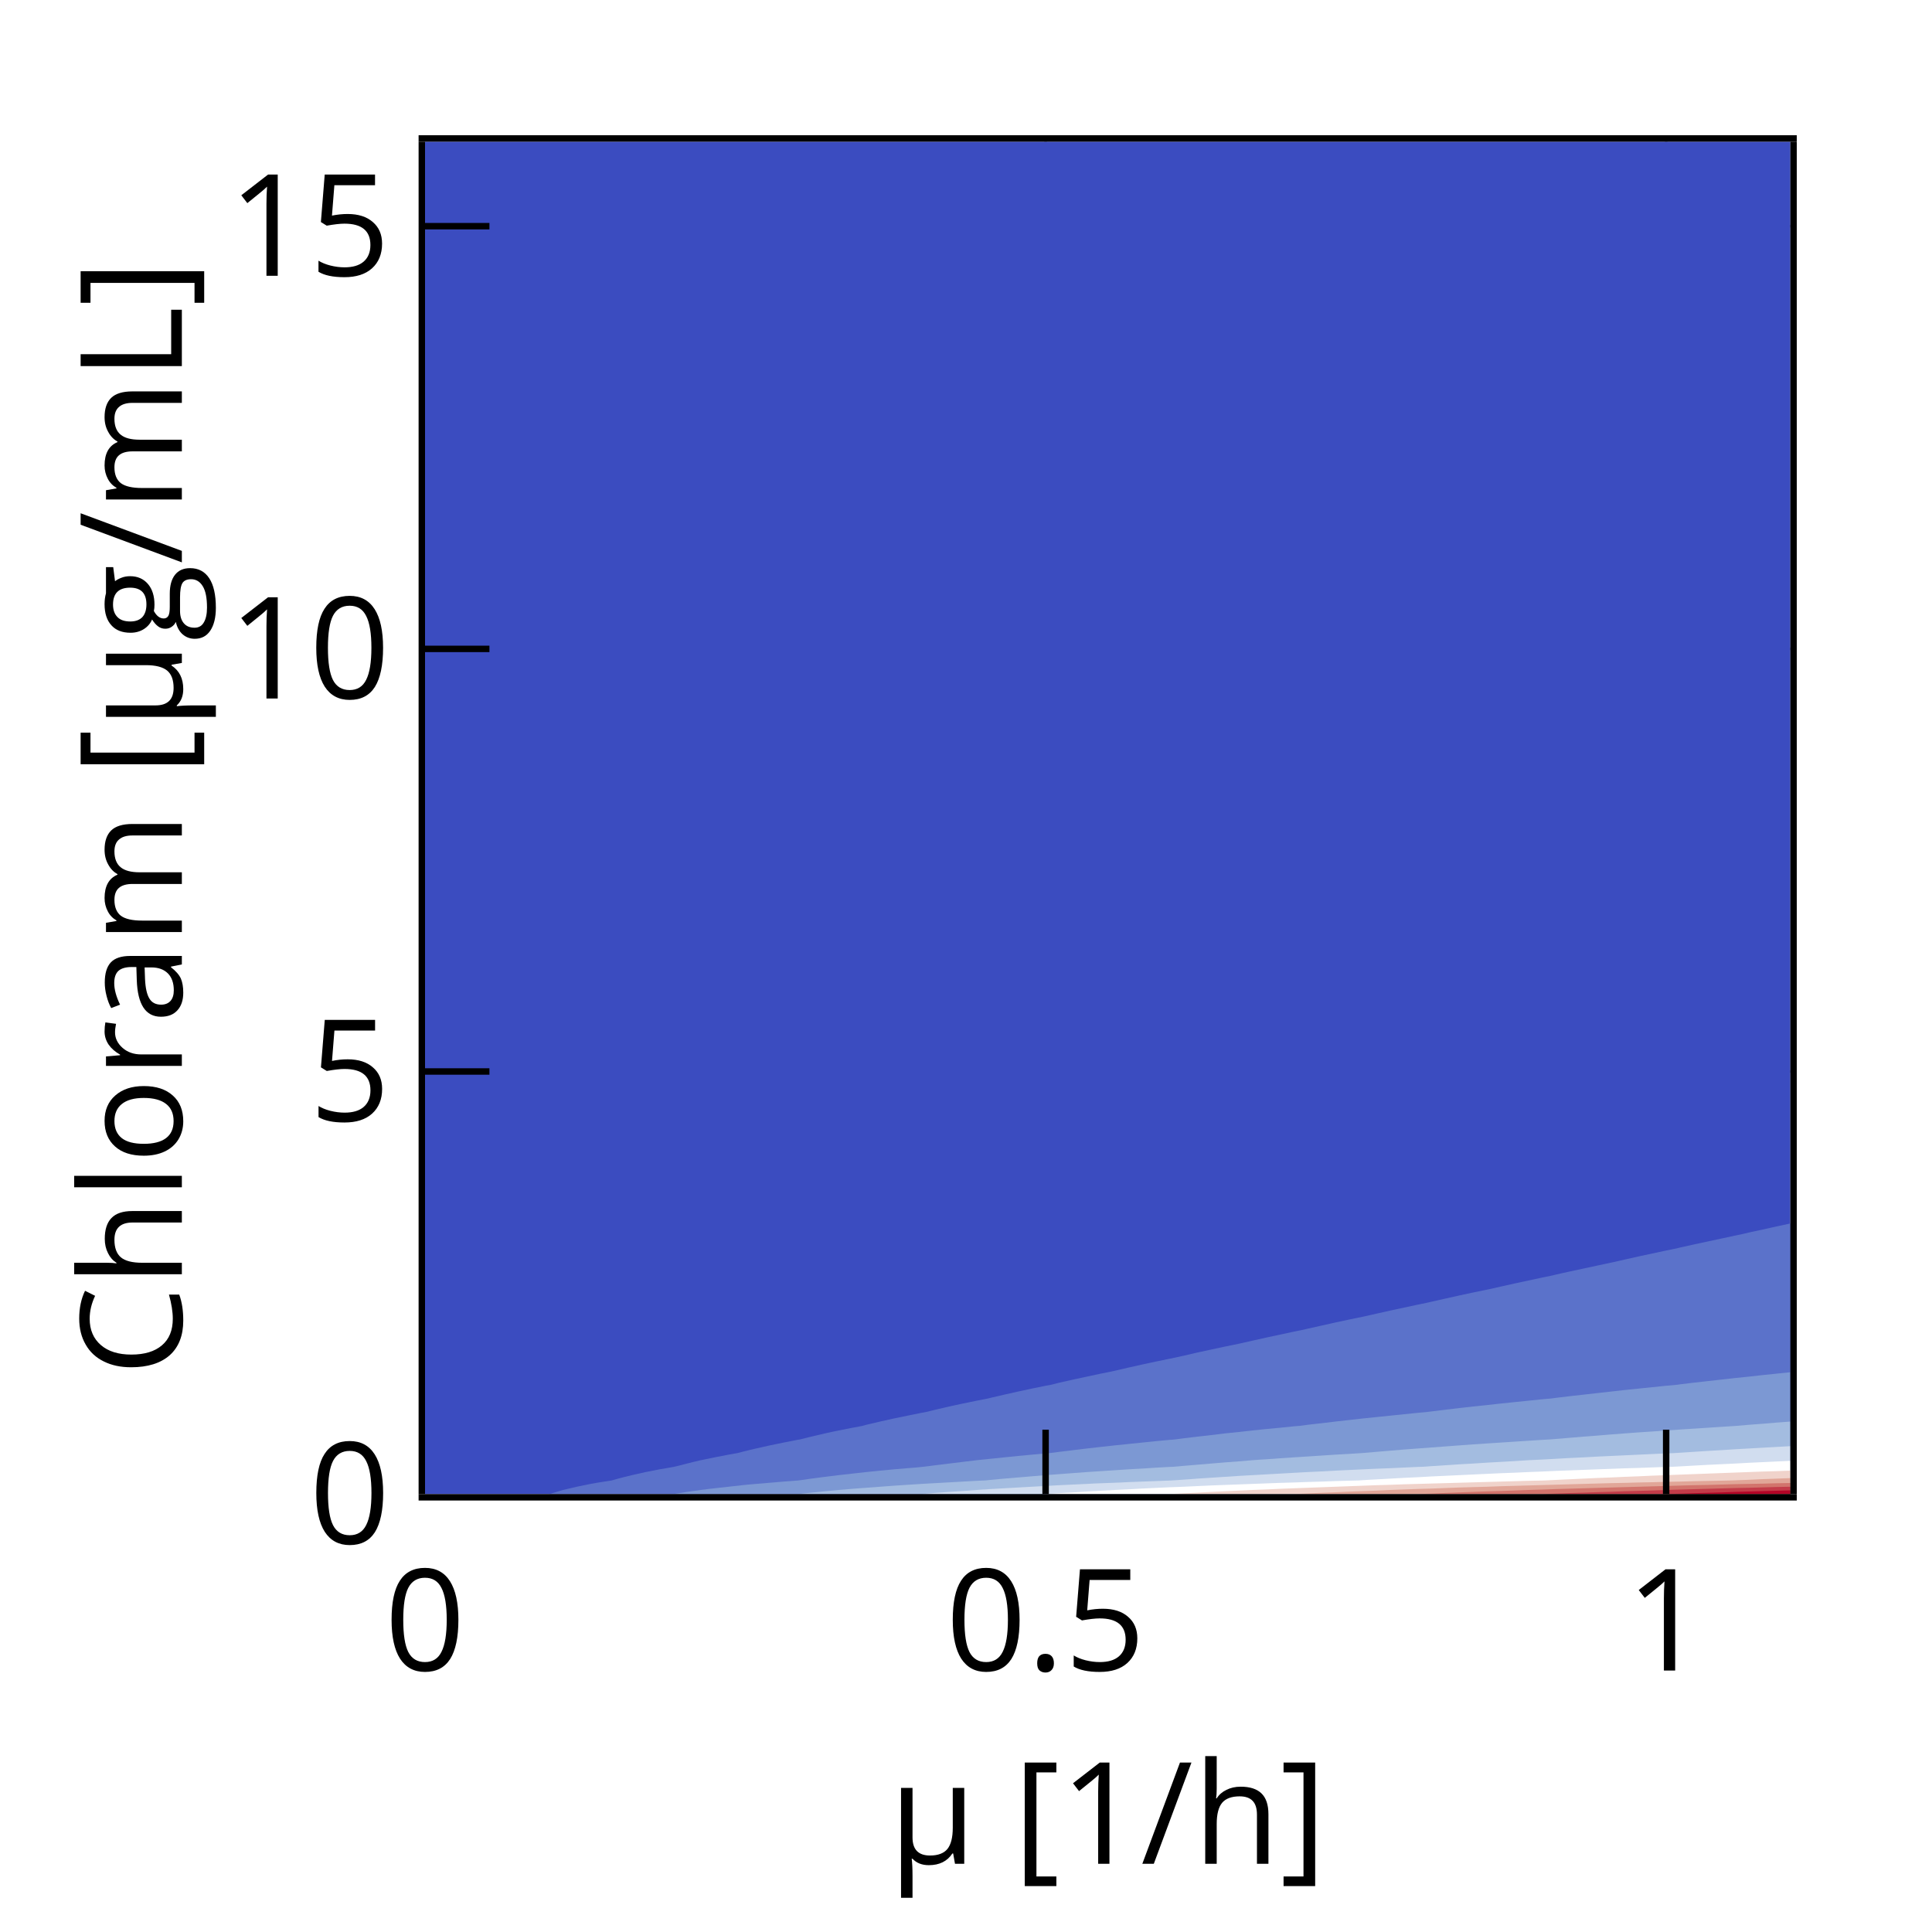
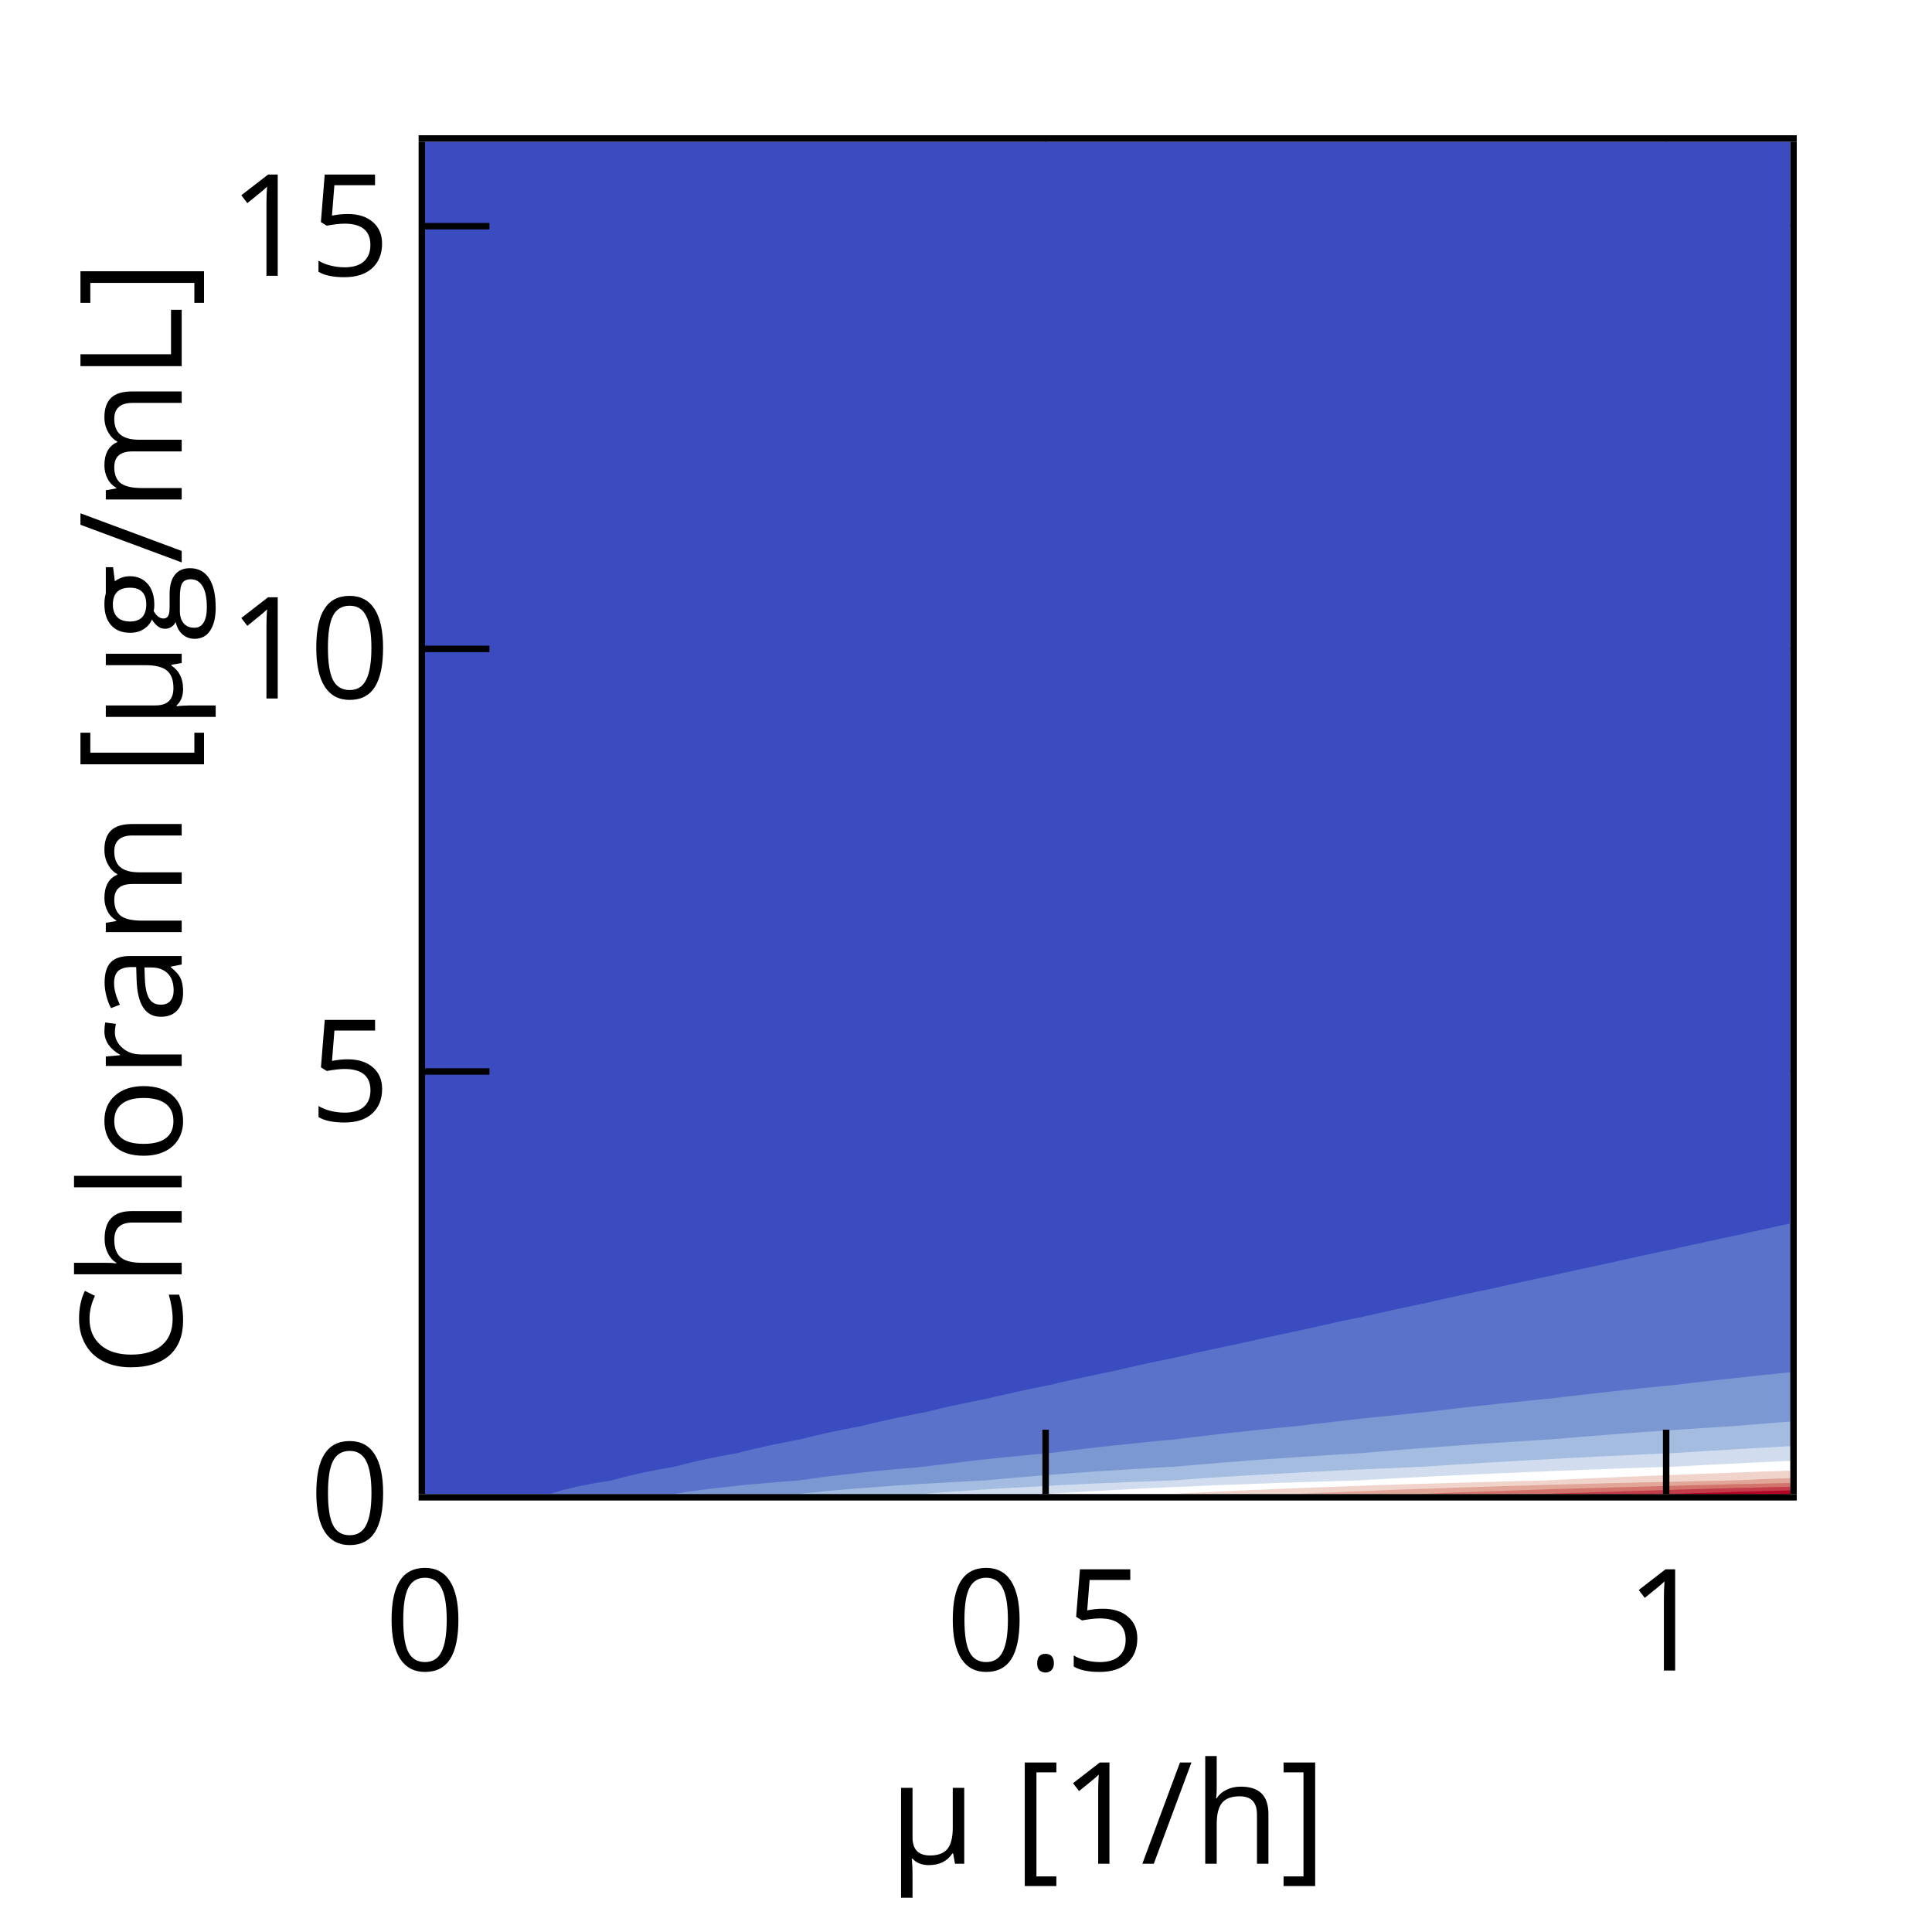
<svg xmlns="http://www.w3.org/2000/svg" class="main-svg" width="150" height="150" style="" viewBox="0 0 150 150">
  <rect x="0" y="0" width="150" height="150" style="fill: rgb(255, 255, 255); fill-opacity: 1;" />
-   <defs id="defs-26eabb">
+   <defs id="defs-64469d">
    <g class="clips">
-       <clipPath id="clip26eabbxyplot" class="plotclip">
+       <clipPath id="clip64469dxyplot" class="plotclip">
        <rect width="106" height="105" />
      </clipPath>
-       <clipPath class="axesclip" id="clip26eabbx">
+       <clipPath class="axesclip" id="clip64469dx">
        <rect x="33" y="0" width="106" height="150" />
      </clipPath>
-       <clipPath class="axesclip" id="clip26eabby">
+       <clipPath class="axesclip" id="clip64469dy">
        <rect x="0" y="11" width="150" height="105" />
      </clipPath>
-       <clipPath class="axesclip" id="clip26eabbxy">
+       <clipPath class="axesclip" id="clip64469dxy">
        <rect x="33" y="11" width="106" height="105" />
      </clipPath>
-       <clipPath class="contourclip" id="clip7a9212">
+       <clipPath class="contourclip" id="clip6b5ef4">
        <path d="M0,0L106,0L106,105L0,105Z" />
      </clipPath>
    </g>
    <g class="gradients" />
    <g class="patterns" />
  </defs>
  <g class="bglayer" />
  <g class="layer-below">
    <g class="imagelayer" />
    <g class="shapelayer" />
  </g>
  <g class="cartesianlayer">
    <g class="subplot xy">
      <g class="layer-subplot">
        <g class="shapelayer" />
        <g class="imagelayer" />
      </g>
      <g class="minor-gridlayer">
        <g class="x" />
        <g class="y" />
      </g>
      <g class="gridlayer">
        <g class="x">
          <path class="xgrid crisp" transform="translate(81.18,0)" d="M0,11v105" style="stroke: rgb(128, 128, 128); stroke-opacity: 1; stroke-width: 0.2px;" />
          <path class="xgrid crisp" transform="translate(129.36,0)" d="M0,11v105" style="stroke: rgb(128, 128, 128); stroke-opacity: 1; stroke-width: 0.2px;" />
        </g>
        <g class="y">
          <path class="ygrid crisp" transform="translate(0,83.19)" d="M33,0h106" style="stroke: rgb(128, 128, 128); stroke-opacity: 1; stroke-width: 0.2px;" />
          <path class="ygrid crisp" transform="translate(0,50.38)" d="M33,0h106" style="stroke: rgb(128, 128, 128); stroke-opacity: 1; stroke-width: 0.2px;" />
          <path class="ygrid crisp" transform="translate(0,17.56)" d="M33,0h106" style="stroke: rgb(128, 128, 128); stroke-opacity: 1; stroke-width: 0.2px;" />
        </g>
      </g>
      <g class="zerolinelayer" />
      <g class="layer-between">
        <g class="shapelayer" />
        <g class="imagelayer" />
      </g>
      <path class="xlines-below" />
      <path class="ylines-below" />
      <g class="overlines-below" />
      <g class="xaxislayer-below" />
      <g class="yaxislayer-below" />
      <g class="overaxes-below" />
      <g class="overplot">
-         <g class="xy" transform="translate(33,11)" clip-path="url(#clip26eabbxyplot)">
+         <g class="xy" transform="translate(33,11)" clip-path="url(#clip64469dxyplot)">
          <g class="contourlayer mlayer">
-             <g class="contour" clip-path="url(#clip7a9212)" style="opacity: 1;">
+             <g class="contour" clip-path="url(#clip6b5ef4)" style="opacity: 1;">
              <g class="heatmapcoloring" />
              <g class="contourbg">
                <path d="M0,0L106,0L106,105L0,105Z" style="stroke: none; fill: rgb(59, 76, 192);" />
              </g>
              <g class="contourfill">
                <path d="M9.64,105Q10.35,104.78 10.71,104.68C11.07,104.59 11.42,104.51 11.78,104.43C12.14,104.35 12.49,104.28 12.85,104.21C13.21,104.14 13.62,104.08 13.92,104.03C14.14,103.99 14.32,103.98 14.5,103.94C14.67,103.9 14.79,103.85 14.99,103.8C15.28,103.72 15.7,103.62 16.06,103.53C16.42,103.45 16.77,103.37 17.13,103.29C17.49,103.22 17.84,103.15 18.2,103.08C18.57,103.01 18.96,102.96 19.32,102.885C19.67,102.81 20,102.71 20.34,102.63C20.69,102.54 21.05,102.45 21.41,102.37C21.77,102.29 22.12,102.22 22.48,102.15C22.84,102.08 23.24,102 23.56,101.94C23.81,101.89 24.05,101.86 24.24,101.82C24.39,101.79 24.47,101.76 24.63,101.72C24.9,101.65 25.34,101.54 25.7,101.46C26.06,101.38 26.41,101.3 26.77,101.22C27.13,101.14 27.48,101.07 27.84,101C28.2,100.93 28.7,100.83 28.91,100.79C29,100.77 29.01,100.78 29.1,100.76C29.29,100.72 29.67,100.61 29.98,100.54C30.32,100.46 30.69,100.37 31.05,100.29C31.41,100.21 31.76,100.13 32.12,100.06C32.48,99.99 32.86,99.91 33.19,99.85C33.47,99.8 33.77,99.75 33.97,99.7C34.09,99.67 34.13,99.65 34.26,99.62C34.5,99.56 34.97,99.45 35.33,99.37C35.69,99.29 36.04,99.21 36.4,99.13C36.76,99.05 37.11,98.98 37.47,98.91C37.83,98.84 38.3,98.74 38.55,98.69C38.68,98.67 38.72,98.66 38.84,98.64C39.04,98.6 39.34,98.52 39.62,98.45C39.95,98.37 40.33,98.28 40.69,98.2C41.05,98.12 41.4,98.05 41.76,97.97C42.12,97.9 42.49,97.82 42.83,97.75C43.13,97.69 43.51,97.62 43.7,97.58C43.79,97.56 43.81,97.55 43.9,97.53C44.12,97.48 44.61,97.36 44.97,97.28C45.33,97.2 45.68,97.12 46.04,97.04C46.4,96.96 46.75,96.89 47.11,96.81C47.47,96.74 47.91,96.64 48.18,96.59C48.34,96.56 48.42,96.55 48.57,96.52C48.77,96.48 49,96.41 49.25,96.35C49.57,96.28 49.96,96.19 50.32,96.11C50.68,96.03 51.03,95.96 51.39,95.88C51.75,95.8 52.11,95.72 52.46,95.65C52.81,95.58 53.14,95.52 53.49,95.44C53.86,95.36 54.24,95.26 54.61,95.18C54.97,95.1 55.32,95.02 55.68,94.94C56.04,94.86 56.39,94.79 56.75,94.71C57.11,94.64 57.53,94.55 57.82,94.49C58.01,94.45 58.13,94.43 58.3,94.39C58.49,94.35 58.66,94.31 58.89,94.26C59.19,94.19 59.6,94.09 59.96,94.01C60.32,93.93 60.67,93.86 61.03,93.78C61.39,93.7 61.74,93.63 62.1,93.55C62.46,93.48 62.81,93.41 63.17,93.33C63.53,93.25 63.88,93.17 64.24,93.09C64.6,93.01 64.95,92.93 65.31,92.85C65.67,92.77 66.02,92.7 66.38,92.62C66.74,92.54 67.15,92.45 67.45,92.39C67.68,92.34 67.85,92.31 68.04,92.27C68.21,92.23 68.34,92.2 68.53,92.16C68.82,92.1 69.24,92 69.6,91.92C69.96,91.84 70.31,91.76 70.67,91.68C71.03,91.6 71.38,91.53 71.74,91.45C72.11,91.37 72.5,91.3 72.86,91.22C73.21,91.14 73.54,91.07 73.88,90.99C74.23,90.91 74.59,90.83 74.95,90.75C75.31,90.67 75.66,90.6 76.02,90.52C76.38,90.44 76.77,90.36 77.09,90.29C77.34,90.24 77.57,90.19 77.77,90.15C77.92,90.12 78,90.1 78.16,90.06C78.43,90 78.87,89.9 79.23,89.82C79.59,89.74 79.94,89.66 80.3,89.58C80.66,89.5 81.01,89.43 81.37,89.35C81.73,89.28 82.22,89.17 82.44,89.13C82.53,89.11 82.55,89.11 82.64,89.09C82.83,89.05 83.21,88.96 83.52,88.89C83.86,88.81 84.23,88.73 84.59,88.65C84.95,88.57 85.3,88.5 85.66,88.42C86.02,88.34 86.4,88.26 86.73,88.19C87.01,88.13 87.31,88.07 87.51,88.03C87.63,88 87.67,87.99 87.8,87.96C88.04,87.9 88.51,87.8 88.87,87.72C89.23,87.64 89.58,87.57 89.94,87.49C90.3,87.41 90.65,87.34 91.01,87.26C91.37,87.18 91.84,87.08 92.08,87.03C92.21,87 92.25,87 92.37,86.97C92.57,86.93 92.87,86.85 93.15,86.79C93.48,86.72 93.86,86.63 94.22,86.55C94.58,86.47 94.93,86.4 95.29,86.32C95.65,86.24 96.02,86.16 96.36,86.09C96.67,86.03 97.05,85.95 97.24,85.91C97.33,85.89 97.34,85.88 97.43,85.86C97.64,85.81 98.15,85.7 98.51,85.62C98.87,85.54 99.22,85.47 99.58,85.39C99.94,85.31 100.29,85.24 100.65,85.16C101.01,85.08 101.45,84.99 101.72,84.93C101.88,84.9 101.96,84.88 102.11,84.85C102.31,84.81 102.54,84.75 102.79,84.69C103.11,84.62 103.5,84.54 103.86,84.46C104.22,84.38 104.57,84.3 104.93,84.22Q105.29,84.14 106,83.99L106,105Z" style="stroke: none; fill: rgb(91, 114, 202);" />
                <path d="M19.27,105Q19.98,104.88 20.34,104.83C20.7,104.78 21.05,104.73 21.41,104.68C21.77,104.63 22.12,104.59 22.48,104.55C22.84,104.51 23.2,104.47 23.56,104.43C23.92,104.39 24.27,104.35 24.63,104.31C24.99,104.27 25.34,104.24 25.7,104.21C26.06,104.18 26.41,104.15 26.77,104.12C27.13,104.09 27.48,104.06 27.84,104.03C28.21,104 28.6,103.98 28.96,103.945C29.31,103.91 29.64,103.85 29.98,103.8C30.33,103.75 30.69,103.71 31.05,103.66C31.41,103.62 31.76,103.57 32.12,103.53C32.48,103.49 32.83,103.45 33.19,103.41C33.55,103.37 33.9,103.33 34.26,103.29C34.62,103.25 34.97,103.22 35.33,103.18C35.69,103.15 36.04,103.11 36.4,103.08C36.76,103.05 37.11,103.02 37.47,102.99C37.85,102.96 38.27,102.93 38.645,102.885C38.99,102.85 39.29,102.8 39.62,102.76C39.97,102.72 40.33,102.67 40.69,102.63C41.05,102.59 41.4,102.54 41.76,102.5C42.12,102.46 42.47,102.41 42.83,102.37C43.19,102.33 43.54,102.3 43.9,102.26C44.26,102.22 44.61,102.19 44.97,102.15C45.33,102.11 45.68,102.08 46.04,102.04C46.4,102.01 46.75,101.97 47.11,101.94C47.47,101.91 47.94,101.86 48.18,101.84C48.31,101.83 48.35,101.83 48.47,101.82C48.67,101.8 48.97,101.76 49.25,101.72C49.58,101.68 49.96,101.63 50.32,101.59C50.68,101.55 51.03,101.5 51.39,101.46C51.75,101.42 52.1,101.38 52.46,101.34C52.82,101.3 53.18,101.26 53.54,101.22C53.9,101.18 54.25,101.15 54.61,101.11C54.97,101.07 55.32,101.04 55.68,101C56.04,100.96 56.39,100.93 56.75,100.89C57.11,100.86 57.55,100.81 57.82,100.79C57.98,100.78 58.06,100.78 58.21,100.76C58.41,100.74 58.64,100.7 58.89,100.67C59.21,100.63 59.6,100.58 59.96,100.54C60.32,100.5 60.67,100.46 61.03,100.42C61.39,100.38 61.74,100.33 62.1,100.29C62.46,100.25 62.81,100.22 63.17,100.18C63.53,100.14 63.88,100.1 64.24,100.06C64.6,100.02 64.95,99.99 65.31,99.95C65.67,99.92 66.02,99.88 66.38,99.85C66.74,99.81 67.16,99.77 67.45,99.74C67.64,99.72 67.77,99.72 67.94,99.7C68.13,99.68 68.3,99.65 68.53,99.62C68.83,99.58 69.24,99.54 69.6,99.5C69.96,99.46 70.31,99.41 70.67,99.37C71.03,99.33 71.38,99.29 71.74,99.25C72.1,99.21 72.45,99.17 72.81,99.13C73.17,99.09 73.52,99.06 73.88,99.02C74.24,98.98 74.59,98.95 74.95,98.91C75.31,98.87 75.66,98.84 76.02,98.8C76.38,98.76 76.79,98.72 77.09,98.69C77.31,98.67 77.48,98.66 77.67,98.64C77.84,98.62 77.97,98.6 78.16,98.58C78.45,98.54 78.87,98.49 79.23,98.45C79.59,98.41 79.94,98.36 80.3,98.32C80.66,98.28 81.01,98.24 81.37,98.2C81.73,98.16 82.08,98.13 82.44,98.09C82.8,98.05 83.16,98.01 83.52,97.97C83.88,97.93 84.23,97.9 84.59,97.86C84.95,97.82 85.3,97.79 85.66,97.75C86.02,97.71 86.41,97.67 86.73,97.64C86.98,97.62 87.21,97.6 87.41,97.58C87.56,97.56 87.64,97.55 87.8,97.53C88.07,97.5 88.51,97.44 88.87,97.4C89.23,97.36 89.58,97.32 89.94,97.28C90.3,97.24 90.65,97.2 91.01,97.16C91.37,97.12 91.72,97.08 92.08,97.04C92.44,97 92.79,96.96 93.15,96.92C93.51,96.88 93.86,96.85 94.22,96.81C94.58,96.77 94.93,96.74 95.29,96.7C95.65,96.66 96.03,96.62 96.36,96.59C96.64,96.56 96.94,96.54 97.14,96.52C97.26,96.51 97.3,96.5 97.43,96.48C97.68,96.45 98.15,96.39 98.51,96.35C98.87,96.31 99.22,96.27 99.58,96.23C99.94,96.19 100.29,96.15 100.65,96.11C101.01,96.07 101.36,96.03 101.72,95.99C102.08,95.95 102.43,95.92 102.79,95.88C103.15,95.84 103.5,95.8 103.86,95.76C104.22,95.72 104.57,95.69 104.93,95.65Q105.29,95.61 106,95.54L106,105Z" style="stroke: none; fill: rgb(124, 152, 211);" />
                <path d="M28.91,105Q29.62,104.93 29.98,104.89C30.34,104.85 30.69,104.82 31.05,104.78C31.41,104.75 31.76,104.71 32.12,104.68C32.48,104.65 32.83,104.62 33.19,104.59C33.55,104.56 33.9,104.54 34.26,104.51C34.62,104.48 34.97,104.46 35.33,104.43C35.69,104.4 36.04,104.38 36.4,104.35C36.76,104.33 37.11,104.3 37.47,104.28C37.83,104.26 38.19,104.23 38.55,104.21C38.91,104.19 39.26,104.17 39.62,104.15C39.98,104.13 40.33,104.11 40.69,104.09C41.05,104.07 41.4,104.05 41.76,104.03C42.12,104.01 42.51,103.99 42.83,103.97C43.08,103.96 43.31,103.95 43.51,103.94C43.66,103.93 43.74,103.92 43.9,103.9C44.17,103.87 44.61,103.83 44.97,103.8C45.33,103.77 45.68,103.74 46.04,103.71C46.4,103.68 46.75,103.65 47.11,103.62C47.47,103.59 47.82,103.56 48.18,103.53C48.54,103.5 48.89,103.48 49.25,103.45C49.61,103.42 49.96,103.4 50.32,103.37C50.68,103.34 51.03,103.32 51.39,103.29C51.75,103.27 52.1,103.24 52.46,103.22C52.82,103.2 53.18,103.17 53.54,103.15C53.9,103.13 54.25,103.1 54.61,103.08C54.97,103.06 55.32,103.04 55.68,103.02C56.04,103 56.39,102.97 56.75,102.95C57.11,102.93 57.58,102.9 57.82,102.89C57.95,102.88 57.99,102.89 58.11,102.88C58.31,102.87 58.61,102.83 58.89,102.81C59.22,102.78 59.6,102.75 59.96,102.72C60.32,102.69 60.67,102.66 61.03,102.63C61.39,102.6 61.74,102.57 62.1,102.54C62.46,102.51 62.81,102.49 63.17,102.46C63.53,102.43 63.88,102.4 64.24,102.37C64.6,102.34 64.95,102.32 65.31,102.3C65.67,102.27 66.02,102.25 66.38,102.22C66.74,102.2 67.09,102.17 67.45,102.15C67.81,102.13 68.17,102.1 68.53,102.08C68.89,102.06 69.24,102.03 69.6,102.01C69.96,101.99 70.31,101.96 70.67,101.94C71.03,101.92 71.39,101.9 71.74,101.88C72.08,101.86 72.41,101.84 72.76,101.815C73.12,101.79 73.51,101.75 73.88,101.72C74.24,101.69 74.59,101.66 74.95,101.63C75.31,101.6 75.66,101.57 76.02,101.54C76.38,101.51 76.73,101.49 77.09,101.46C77.45,101.43 77.8,101.41 78.16,101.38C78.52,101.35 78.87,101.33 79.23,101.3C79.59,101.27 79.94,101.25 80.3,101.22C80.66,101.19 81.01,101.17 81.37,101.14C81.73,101.12 82.08,101.09 82.44,101.07C82.8,101.05 83.16,101.02 83.52,101C83.88,100.98 84.23,100.95 84.59,100.93C84.95,100.91 85.3,100.88 85.66,100.86C86.02,100.84 86.43,100.81 86.73,100.79C86.95,100.78 87.12,100.77 87.31,100.76C87.48,100.75 87.61,100.74 87.8,100.72C88.09,100.7 88.51,100.66 88.87,100.63C89.23,100.6 89.58,100.57 89.94,100.54C90.3,100.51 90.65,100.49 91.01,100.46C91.37,100.43 91.72,100.4 92.08,100.37C92.44,100.34 92.79,100.32 93.15,100.29C93.51,100.26 93.86,100.24 94.22,100.21C94.58,100.19 94.93,100.16 95.29,100.14C95.65,100.11 96,100.09 96.36,100.06C96.72,100.04 97.07,100.01 97.43,99.99C97.79,99.97 98.15,99.94 98.51,99.92C98.87,99.9 99.22,99.87 99.58,99.85C99.94,99.83 100.29,99.8 100.65,99.78C101.03,99.76 101.44,99.73 101.815,99.705C102.15,99.68 102.46,99.65 102.79,99.62C103.14,99.59 103.5,99.57 103.86,99.54C104.22,99.51 104.57,99.48 104.93,99.45Q105.29,99.42 106,99.37L106,105Z" style="stroke: none; fill: rgb(163, 188, 224);" />
                <path d="M38.55,105Q39.26,104.94 39.62,104.91C39.98,104.88 40.33,104.86 40.69,104.83C41.05,104.81 41.4,104.78 41.76,104.76C42.12,104.73 42.47,104.71 42.83,104.68C43.19,104.66 43.54,104.63 43.9,104.61C44.26,104.59 44.61,104.57 44.97,104.55C45.33,104.53 45.68,104.51 46.04,104.49C46.4,104.47 46.75,104.45 47.11,104.43C47.47,104.41 47.82,104.39 48.18,104.37C48.54,104.35 48.89,104.33 49.25,104.31C49.61,104.29 49.96,104.28 50.32,104.26C50.68,104.24 51.03,104.23 51.39,104.21C51.75,104.19 52.1,104.17 52.46,104.16C52.82,104.14 53.18,104.14 53.54,104.12C53.9,104.11 54.25,104.09 54.61,104.07C54.97,104.06 55.32,104.04 55.68,104.03C56.04,104.02 56.39,104 56.75,103.99C57.13,103.98 57.54,103.96 57.915,103.945C58.25,103.93 58.56,103.9 58.89,103.88C59.24,103.86 59.6,103.83 59.96,103.8C60.32,103.78 60.67,103.75 61.03,103.73C61.39,103.71 61.74,103.68 62.1,103.66C62.46,103.64 62.81,103.61 63.17,103.59C63.53,103.57 63.88,103.55 64.24,103.53C64.6,103.51 64.95,103.49 65.31,103.47C65.67,103.45 66.02,103.43 66.38,103.41C66.74,103.39 67.09,103.37 67.45,103.35C67.81,103.33 68.17,103.31 68.53,103.29C68.89,103.27 69.24,103.26 69.6,103.24C69.96,103.22 70.31,103.2 70.67,103.18C71.03,103.16 71.38,103.15 71.74,103.13C72.1,103.11 72.45,103.1 72.81,103.08C73.17,103.06 73.52,103.05 73.88,103.03C74.24,103.02 74.59,103 74.95,102.99C75.31,102.97 75.66,102.96 76.02,102.94C76.38,102.92 76.82,102.9 77.09,102.89C77.25,102.88 77.33,102.89 77.48,102.88C77.68,102.87 77.91,102.85 78.16,102.83C78.48,102.81 78.87,102.78 79.23,102.76C79.59,102.74 79.94,102.71 80.3,102.69C80.66,102.67 81.01,102.65 81.37,102.63C81.73,102.61 82.08,102.58 82.44,102.56C82.8,102.54 83.16,102.52 83.52,102.5C83.88,102.48 84.23,102.46 84.59,102.44C84.95,102.42 85.3,102.39 85.66,102.37C86.02,102.35 86.37,102.34 86.73,102.32C87.09,102.3 87.44,102.28 87.8,102.26C88.16,102.24 88.51,102.22 88.87,102.2C89.23,102.18 89.58,102.17 89.94,102.15C90.3,102.13 90.65,102.11 91.01,102.09C91.37,102.07 91.72,102.06 92.08,102.04C92.44,102.02 92.79,102.01 93.15,101.99C93.51,101.97 93.86,101.96 94.22,101.94C94.58,101.92 94.93,101.91 95.29,101.89C95.65,101.87 96.06,101.85 96.36,101.84C96.59,101.83 96.76,101.83 96.95,101.82C97.12,101.81 97.24,101.8 97.43,101.79C97.72,101.77 98.15,101.74 98.51,101.72C98.87,101.7 99.22,101.67 99.58,101.65C99.94,101.63 100.29,101.61 100.65,101.59C101.01,101.57 101.36,101.54 101.72,101.52C102.08,101.5 102.43,101.48 102.79,101.46C103.15,101.44 103.5,101.42 103.86,101.4C104.22,101.38 104.57,101.36 104.93,101.34Q105.29,101.32 106,101.28L106,105Z" style="stroke: none; fill: rgb(209, 221, 239);" />
                <path d="M48.18,105Q48.89,104.95 49.25,104.93C49.61,104.91 49.96,104.89 50.32,104.87C50.68,104.85 51.03,104.82 51.39,104.8C51.75,104.78 52.1,104.76 52.46,104.74C52.82,104.72 53.18,104.7 53.54,104.68C53.9,104.66 54.25,104.65 54.61,104.63C54.97,104.61 55.32,104.59 55.68,104.57C56.04,104.55 56.39,104.54 56.75,104.52C57.11,104.5 57.46,104.49 57.82,104.47C58.18,104.46 58.53,104.44 58.89,104.43C59.25,104.41 59.6,104.4 59.96,104.38C60.32,104.36 60.67,104.35 61.03,104.33C61.39,104.32 61.74,104.3 62.1,104.29C62.46,104.28 62.81,104.26 63.17,104.25C63.53,104.24 63.88,104.22 64.24,104.21C64.6,104.2 64.95,104.18 65.31,104.17C65.67,104.16 66.02,104.14 66.38,104.13C66.74,104.12 67.09,104.11 67.45,104.1C67.81,104.09 68.17,104.07 68.53,104.06C68.89,104.05 69.24,104.04 69.6,104.03C69.96,104.02 70.31,104 70.67,103.99C71.03,103.98 71.41,103.97 71.74,103.96C72.02,103.95 72.32,103.95 72.52,103.94C72.64,103.93 72.68,103.93 72.81,103.92C73.05,103.9 73.52,103.88 73.88,103.86C74.24,103.84 74.59,103.82 74.95,103.8C75.31,103.78 75.66,103.76 76.02,103.74C76.38,103.72 76.73,103.71 77.09,103.69C77.45,103.67 77.8,103.65 78.16,103.63C78.52,103.61 78.87,103.6 79.23,103.58C79.59,103.56 79.94,103.55 80.3,103.53C80.66,103.51 81.01,103.5 81.37,103.48C81.73,103.46 82.08,103.45 82.44,103.43C82.8,103.41 83.16,103.4 83.52,103.38C83.88,103.37 84.23,103.35 84.59,103.34C84.95,103.32 85.3,103.31 85.66,103.29C86.02,103.28 86.37,103.26 86.73,103.25C87.09,103.23 87.44,103.22 87.8,103.2C88.16,103.19 88.51,103.17 88.87,103.16C89.23,103.15 89.58,103.13 89.94,103.12C90.3,103.11 90.65,103.09 91.01,103.08C91.37,103.07 91.72,103.05 92.08,103.04C92.44,103.03 92.79,103.01 93.15,103C93.51,102.99 93.86,102.98 94.22,102.97C94.58,102.96 94.93,102.94 95.29,102.93C95.65,102.92 96.07,102.9 96.36,102.89C96.55,102.88 96.68,102.89 96.85,102.88C97.04,102.87 97.21,102.86 97.43,102.85C97.73,102.83 98.15,102.81 98.51,102.79C98.87,102.77 99.22,102.75 99.58,102.73C99.94,102.71 100.29,102.7 100.65,102.68C101.01,102.66 101.36,102.65 101.72,102.63C102.08,102.61 102.43,102.59 102.79,102.57C103.15,102.55 103.5,102.54 103.86,102.52C104.22,102.5 104.57,102.49 104.93,102.47Q105.29,102.45 106,102.42L106,105Z" style="stroke: none; fill: rgb(255, 255, 255);" />
                <path d="M57.82,105Q58.53,104.96 58.89,104.94C59.25,104.92 59.6,104.91 59.96,104.89C60.32,104.87 60.67,104.85 61.03,104.83C61.39,104.81 61.74,104.8 62.1,104.78C62.46,104.76 62.81,104.75 63.17,104.73C63.53,104.71 63.88,104.7 64.24,104.68C64.6,104.67 64.95,104.65 65.31,104.64C65.67,104.62 66.02,104.61 66.38,104.59C66.74,104.58 67.09,104.56 67.45,104.55C67.81,104.54 68.17,104.52 68.53,104.51C68.89,104.5 69.24,104.48 69.6,104.47C69.96,104.46 70.31,104.44 70.67,104.43C71.03,104.42 71.38,104.4 71.74,104.39C72.1,104.38 72.45,104.36 72.81,104.35C73.17,104.34 73.52,104.32 73.88,104.31C74.24,104.3 74.59,104.29 74.95,104.28C75.31,104.27 75.66,104.25 76.02,104.24C76.38,104.23 76.73,104.22 77.09,104.21C77.45,104.2 77.8,104.19 78.16,104.18C78.52,104.17 78.87,104.16 79.23,104.15C79.59,104.14 79.94,104.13 80.3,104.12C80.66,104.11 81.01,104.1 81.37,104.09C81.73,104.08 82.08,104.07 82.44,104.06C82.8,104.05 83.16,104.04 83.52,104.03C83.88,104.02 84.23,104.01 84.59,104C84.95,103.99 85.3,103.98 85.66,103.97C86.02,103.96 86.49,103.96 86.73,103.95C86.86,103.95 86.9,103.95 87.02,103.94C87.22,103.93 87.52,103.91 87.8,103.9C88.13,103.88 88.51,103.87 88.87,103.85C89.23,103.83 89.58,103.82 89.94,103.8C90.3,103.78 90.65,103.77 91.01,103.75C91.37,103.74 91.72,103.72 92.08,103.71C92.44,103.69 92.79,103.68 93.15,103.66C93.51,103.65 93.86,103.63 94.22,103.62C94.58,103.6 94.93,103.59 95.29,103.57C95.65,103.56 96,103.54 96.36,103.53C96.72,103.52 97.07,103.5 97.43,103.49C97.79,103.48 98.15,103.46 98.51,103.45C98.87,103.44 99.22,103.42 99.58,103.41C99.94,103.4 100.29,103.38 100.65,103.37C101.01,103.36 101.36,103.34 101.72,103.33C102.08,103.32 102.43,103.3 102.79,103.29C103.15,103.28 103.5,103.26 103.86,103.25C104.22,103.24 104.57,103.23 104.93,103.22Q105.29,103.21 106,103.18L106,105Z" style="stroke: none; fill: rgb(240, 211, 203);" />
                <path d="M67.45,105Q68.17,104.97 68.53,104.95C68.89,104.93 69.24,104.92 69.6,104.9C69.96,104.89 70.31,104.87 70.67,104.86C71.03,104.84 71.38,104.83 71.74,104.81C72.1,104.8 72.45,104.78 72.81,104.77C73.17,104.76 73.52,104.74 73.88,104.73C74.24,104.71 74.59,104.7 74.95,104.68C75.31,104.67 75.66,104.65 76.02,104.64C76.38,104.63 76.73,104.61 77.09,104.6C77.45,104.59 77.8,104.58 78.16,104.57C78.52,104.56 78.87,104.54 79.23,104.53C79.59,104.52 79.94,104.5 80.3,104.49C80.66,104.48 81.01,104.47 81.37,104.46C81.73,104.45 82.08,104.44 82.44,104.43C82.8,104.42 83.16,104.4 83.52,104.39C83.88,104.38 84.23,104.37 84.59,104.36C84.95,104.35 85.3,104.34 85.66,104.33C86.02,104.32 86.37,104.31 86.73,104.3C87.09,104.29 87.44,104.28 87.8,104.27C88.16,104.26 88.51,104.25 88.87,104.24C89.23,104.23 89.58,104.22 89.94,104.21C90.3,104.2 90.65,104.19 91.01,104.18C91.37,104.17 91.72,104.16 92.08,104.15C92.44,104.14 92.79,104.14 93.15,104.13C93.51,104.12 93.86,104.11 94.22,104.1C94.58,104.09 94.93,104.09 95.29,104.08C95.65,104.07 96,104.06 96.36,104.05C96.72,104.04 97.07,104.04 97.43,104.03C97.79,104.02 98.15,104.01 98.51,104C98.87,103.99 99.22,103.99 99.58,103.98C99.94,103.97 100.3,103.97 100.65,103.96C100.98,103.95 101.28,103.95 101.62,103.935C101.99,103.92 102.41,103.91 102.79,103.89C103.15,103.87 103.5,103.86 103.86,103.84C104.22,103.83 104.57,103.81 104.93,103.8Q105.29,103.79 106,103.76L106,105Z" style="stroke: none; fill: rgb(225, 166, 152);" />
                <path d="M77.09,105Q77.8,104.97 78.16,104.96C78.52,104.94 78.87,104.93 79.23,104.91C79.59,104.9 79.94,104.88 80.3,104.87C80.66,104.86 81.01,104.84 81.37,104.83C81.73,104.82 82.08,104.8 82.44,104.79C82.8,104.78 83.16,104.77 83.52,104.76C83.88,104.75 84.23,104.73 84.59,104.72C84.95,104.71 85.3,104.69 85.66,104.68C86.02,104.67 86.37,104.66 86.73,104.65C87.09,104.64 87.44,104.62 87.8,104.61C88.16,104.6 88.51,104.59 88.87,104.58C89.23,104.57 89.58,104.56 89.94,104.55C90.3,104.54 90.65,104.53 91.01,104.52C91.37,104.51 91.72,104.5 92.08,104.49C92.44,104.48 92.79,104.47 93.15,104.46C93.51,104.45 93.86,104.44 94.22,104.43C94.58,104.42 94.93,104.41 95.29,104.4C95.65,104.39 96,104.38 96.36,104.37C96.72,104.36 97.07,104.35 97.43,104.34C97.79,104.33 98.15,104.32 98.51,104.31C98.87,104.3 99.22,104.3 99.58,104.29C99.94,104.28 100.29,104.27 100.65,104.26C101.01,104.25 101.36,104.24 101.72,104.23C102.08,104.22 102.43,104.22 102.79,104.21C103.15,104.2 103.5,104.2 103.86,104.19C104.22,104.18 104.57,104.17 104.93,104.16Q105.29,104.15 106,104.14L106,105Z" style="stroke: none; fill: rgb(210, 116, 108);" />
                <path d="M86.73,105Q87.44,104.97 87.8,104.96C88.16,104.95 88.51,104.93 88.87,104.92C89.23,104.91 89.58,104.9 89.94,104.89C90.3,104.88 90.65,104.86 91.01,104.85C91.37,104.84 91.72,104.83 92.08,104.82C92.44,104.81 92.79,104.79 93.15,104.78C93.51,104.77 93.86,104.76 94.22,104.75C94.58,104.74 94.93,104.73 95.29,104.72C95.65,104.71 96,104.69 96.36,104.68C96.72,104.67 97.07,104.66 97.43,104.65C97.79,104.64 98.15,104.63 98.51,104.62C98.87,104.61 99.22,104.6 99.58,104.59C99.94,104.58 100.29,104.57 100.65,104.56C101.01,104.55 101.36,104.54 101.72,104.53C102.08,104.52 102.43,104.52 102.79,104.51C103.15,104.5 103.5,104.49 103.86,104.48C104.22,104.47 104.57,104.46 104.93,104.45Q105.29,104.44 106,104.43L106,105Z" style="stroke: none; fill: rgb(195, 60, 73);" />
                <path d="M96.36,105Q97.07,104.98 97.43,104.97C97.79,104.96 98.15,104.94 98.51,104.93C98.87,104.92 99.22,104.91 99.58,104.9C99.94,104.89 100.29,104.88 100.65,104.87C101.01,104.86 101.36,104.84 101.72,104.83C102.08,104.82 102.43,104.81 102.79,104.8C103.15,104.79 103.5,104.78 103.86,104.77C104.22,104.76 104.57,104.75 104.93,104.74Q105.29,104.73 106,104.71L106,105Z" style="stroke: none; fill: rgb(180, 4, 38);" />
              </g>
              <g class="contourlines" />
            </g>
          </g>
        </g>
      </g>
+       <g class="zerolinelayer-above" />
      <path class="xlines-above crisp" d="M32.5,116.25H139.5M32.5,10.75H139.5" style="fill: none; stroke-width: 0.5px; stroke: rgb(0, 0, 0); stroke-opacity: 1;" />
      <path class="ylines-above crisp" d="M32.75,11V116M139.25,11V116" style="fill: none; stroke-width: 0.5px; stroke: rgb(0, 0, 0); stroke-opacity: 1;" />
      <g class="overlines-above" />
      <g class="xaxislayer-above">
        <path class="xtick ticks crisp" d="M0,116v-5" transform="translate(81.18,0)" style="stroke: rgb(0, 0, 0); stroke-opacity: 1; stroke-width: 0.5px;" />
        <path class="xtick ticks crisp" d="M0,116v-5" transform="translate(129.36,0)" style="stroke: rgb(0, 0, 0); stroke-opacity: 1; stroke-width: 0.5px;" />
        <g class="xtick">
-           <text text-anchor="middle" x="0" y="129.7" transform="translate(33,0)" style="font-family: 'Open Sans', verdana, arial, sans-serif; font-size: 11px; fill: rgb(0, 0, 0); fill-opacity: 1; white-space: pre; opacity: 1;">0</text>
+           <text text-anchor="middle" x="0" y="129.7" transform="translate(33,0)" style="font-family: 'Open Sans', verdana, arial, sans-serif; font-size: 11px; fill: rgb(0, 0, 0); fill-opacity: 1; white-space: pre;">0</text>
        </g>
        <g class="xtick">
-           <text text-anchor="middle" x="0" y="129.7" style="font-family: 'Open Sans', verdana, arial, sans-serif; font-size: 11px; fill: rgb(0, 0, 0); fill-opacity: 1; white-space: pre; opacity: 1;" transform="translate(81.18,0)">0.5</text>
+           <text text-anchor="middle" x="0" y="129.7" style="font-family: 'Open Sans', verdana, arial, sans-serif; font-size: 11px; fill: rgb(0, 0, 0); fill-opacity: 1; white-space: pre;" transform="translate(81.18,0)">0.5</text>
        </g>
        <g class="xtick">
-           <text text-anchor="middle" x="0" y="129.7" style="font-family: 'Open Sans', verdana, arial, sans-serif; font-size: 11px; fill: rgb(0, 0, 0); fill-opacity: 1; white-space: pre; opacity: 1;" transform="translate(129.36,0)">1</text>
+           <text text-anchor="middle" x="0" y="129.7" style="font-family: 'Open Sans', verdana, arial, sans-serif; font-size: 11px; fill: rgb(0, 0, 0); fill-opacity: 1; white-space: pre;" transform="translate(129.36,0)">1</text>
        </g>
      </g>
      <g class="yaxislayer-above">
        <path class="ytick ticks crisp" d="M33,0h5" transform="translate(0,83.19)" style="stroke: rgb(0, 0, 0); stroke-opacity: 1; stroke-width: 0.5px;" />
        <path class="ytick ticks crisp" d="M33,0h5" transform="translate(0,50.38)" style="stroke: rgb(0, 0, 0); stroke-opacity: 1; stroke-width: 0.5px;" />
        <path class="ytick ticks crisp" d="M33,0h5" transform="translate(0,17.56)" style="stroke: rgb(0, 0, 0); stroke-opacity: 1; stroke-width: 0.5px;" />
        <g class="ytick">
-           <text text-anchor="end" x="30.3" y="3.85" transform="translate(0,116)" style="font-family: 'Open Sans', verdana, arial, sans-serif; font-size: 11px; fill: rgb(0, 0, 0); fill-opacity: 1; white-space: pre; opacity: 1;">0</text>
+           <text text-anchor="end" x="30.3" y="3.85" transform="translate(0,116)" style="font-family: 'Open Sans', verdana, arial, sans-serif; font-size: 11px; fill: rgb(0, 0, 0); fill-opacity: 1; white-space: pre;">0</text>
        </g>
        <g class="ytick">
-           <text text-anchor="end" x="30.3" y="3.85" style="font-family: 'Open Sans', verdana, arial, sans-serif; font-size: 11px; fill: rgb(0, 0, 0); fill-opacity: 1; white-space: pre; opacity: 1;" transform="translate(0,83.19)">5</text>
+           <text text-anchor="end" x="30.3" y="3.85" style="font-family: 'Open Sans', verdana, arial, sans-serif; font-size: 11px; fill: rgb(0, 0, 0); fill-opacity: 1; white-space: pre;" transform="translate(0,83.19)">5</text>
        </g>
        <g class="ytick">
-           <text text-anchor="end" x="30.3" y="3.85" style="font-family: 'Open Sans', verdana, arial, sans-serif; font-size: 11px; fill: rgb(0, 0, 0); fill-opacity: 1; white-space: pre; opacity: 1;" transform="translate(0,50.38)">10</text>
+           <text text-anchor="end" x="30.3" y="3.85" style="font-family: 'Open Sans', verdana, arial, sans-serif; font-size: 11px; fill: rgb(0, 0, 0); fill-opacity: 1; white-space: pre;" transform="translate(0,50.38)">10</text>
        </g>
        <g class="ytick">
-           <text text-anchor="end" x="30.3" y="3.85" style="font-family: 'Open Sans', verdana, arial, sans-serif; font-size: 11px; fill: rgb(0, 0, 0); fill-opacity: 1; white-space: pre; opacity: 1;" transform="translate(0,17.56)">15</text>
+           <text text-anchor="end" x="30.3" y="3.85" style="font-family: 'Open Sans', verdana, arial, sans-serif; font-size: 11px; fill: rgb(0, 0, 0); fill-opacity: 1; white-space: pre;" transform="translate(0,17.56)">15</text>
        </g>
      </g>
      <g class="overaxes-above" />
    </g>
  </g>
  <g class="polarlayer" />
  <g class="smithlayer" />
  <g class="ternarylayer" />
  <g class="geolayer" />
  <g class="funnelarealayer" />
  <g class="pielayer" />
  <g class="iciclelayer" />
  <g class="treemaplayer" />
  <g class="sunburstlayer" />
  <g class="glimages" />
-   <defs id="topdefs-26eabb">
+   <defs id="topdefs-64469d">
    <g class="clips" />
  </defs>
  <g class="layer-above">
    <g class="imagelayer" />
    <g class="shapelayer" />
  </g>
  <g class="infolayer">
    <g class="g-gtitle" />
    <g class="g-xtitle" transform="translate(0,4.55)">
-       <text class="xtitle" x="86" y="140.153" text-anchor="middle" style="opacity: 1; font-family: 'Open Sans', verdana, arial, sans-serif; font-size: 11px; fill: rgb(0, 0, 0); fill-opacity: 1; white-space: pre;">µ [1/h]</text>
+       <text class="xtitle" x="86" y="140.15" text-anchor="middle" style="opacity: 1; font-family: 'Open Sans', verdana, arial, sans-serif; font-size: 11px; fill: rgb(0, 0, 0); fill-opacity: 1; white-space: pre;">µ [1/h]</text>
    </g>
    <g class="g-ytitle">
-       <text class="ytitle" transform="rotate(-90,14.11875,63.5)" x="14.119" y="63.5" text-anchor="middle" style="opacity: 1; font-family: 'Open Sans', verdana, arial, sans-serif; font-size: 11px; fill: rgb(0, 0, 0); fill-opacity: 1; white-space: pre;">Chloram [μg/mL]</text>
+       <text class="ytitle" transform="rotate(-90,14.10605,63.5)" x="14.106" y="63.5" text-anchor="middle" style="opacity: 1; font-family: 'Open Sans', verdana, arial, sans-serif; font-size: 11px; fill: rgb(0, 0, 0); fill-opacity: 1; white-space: pre;">Chloram [μg/mL]</text>
    </g>
  </g>
</svg>
